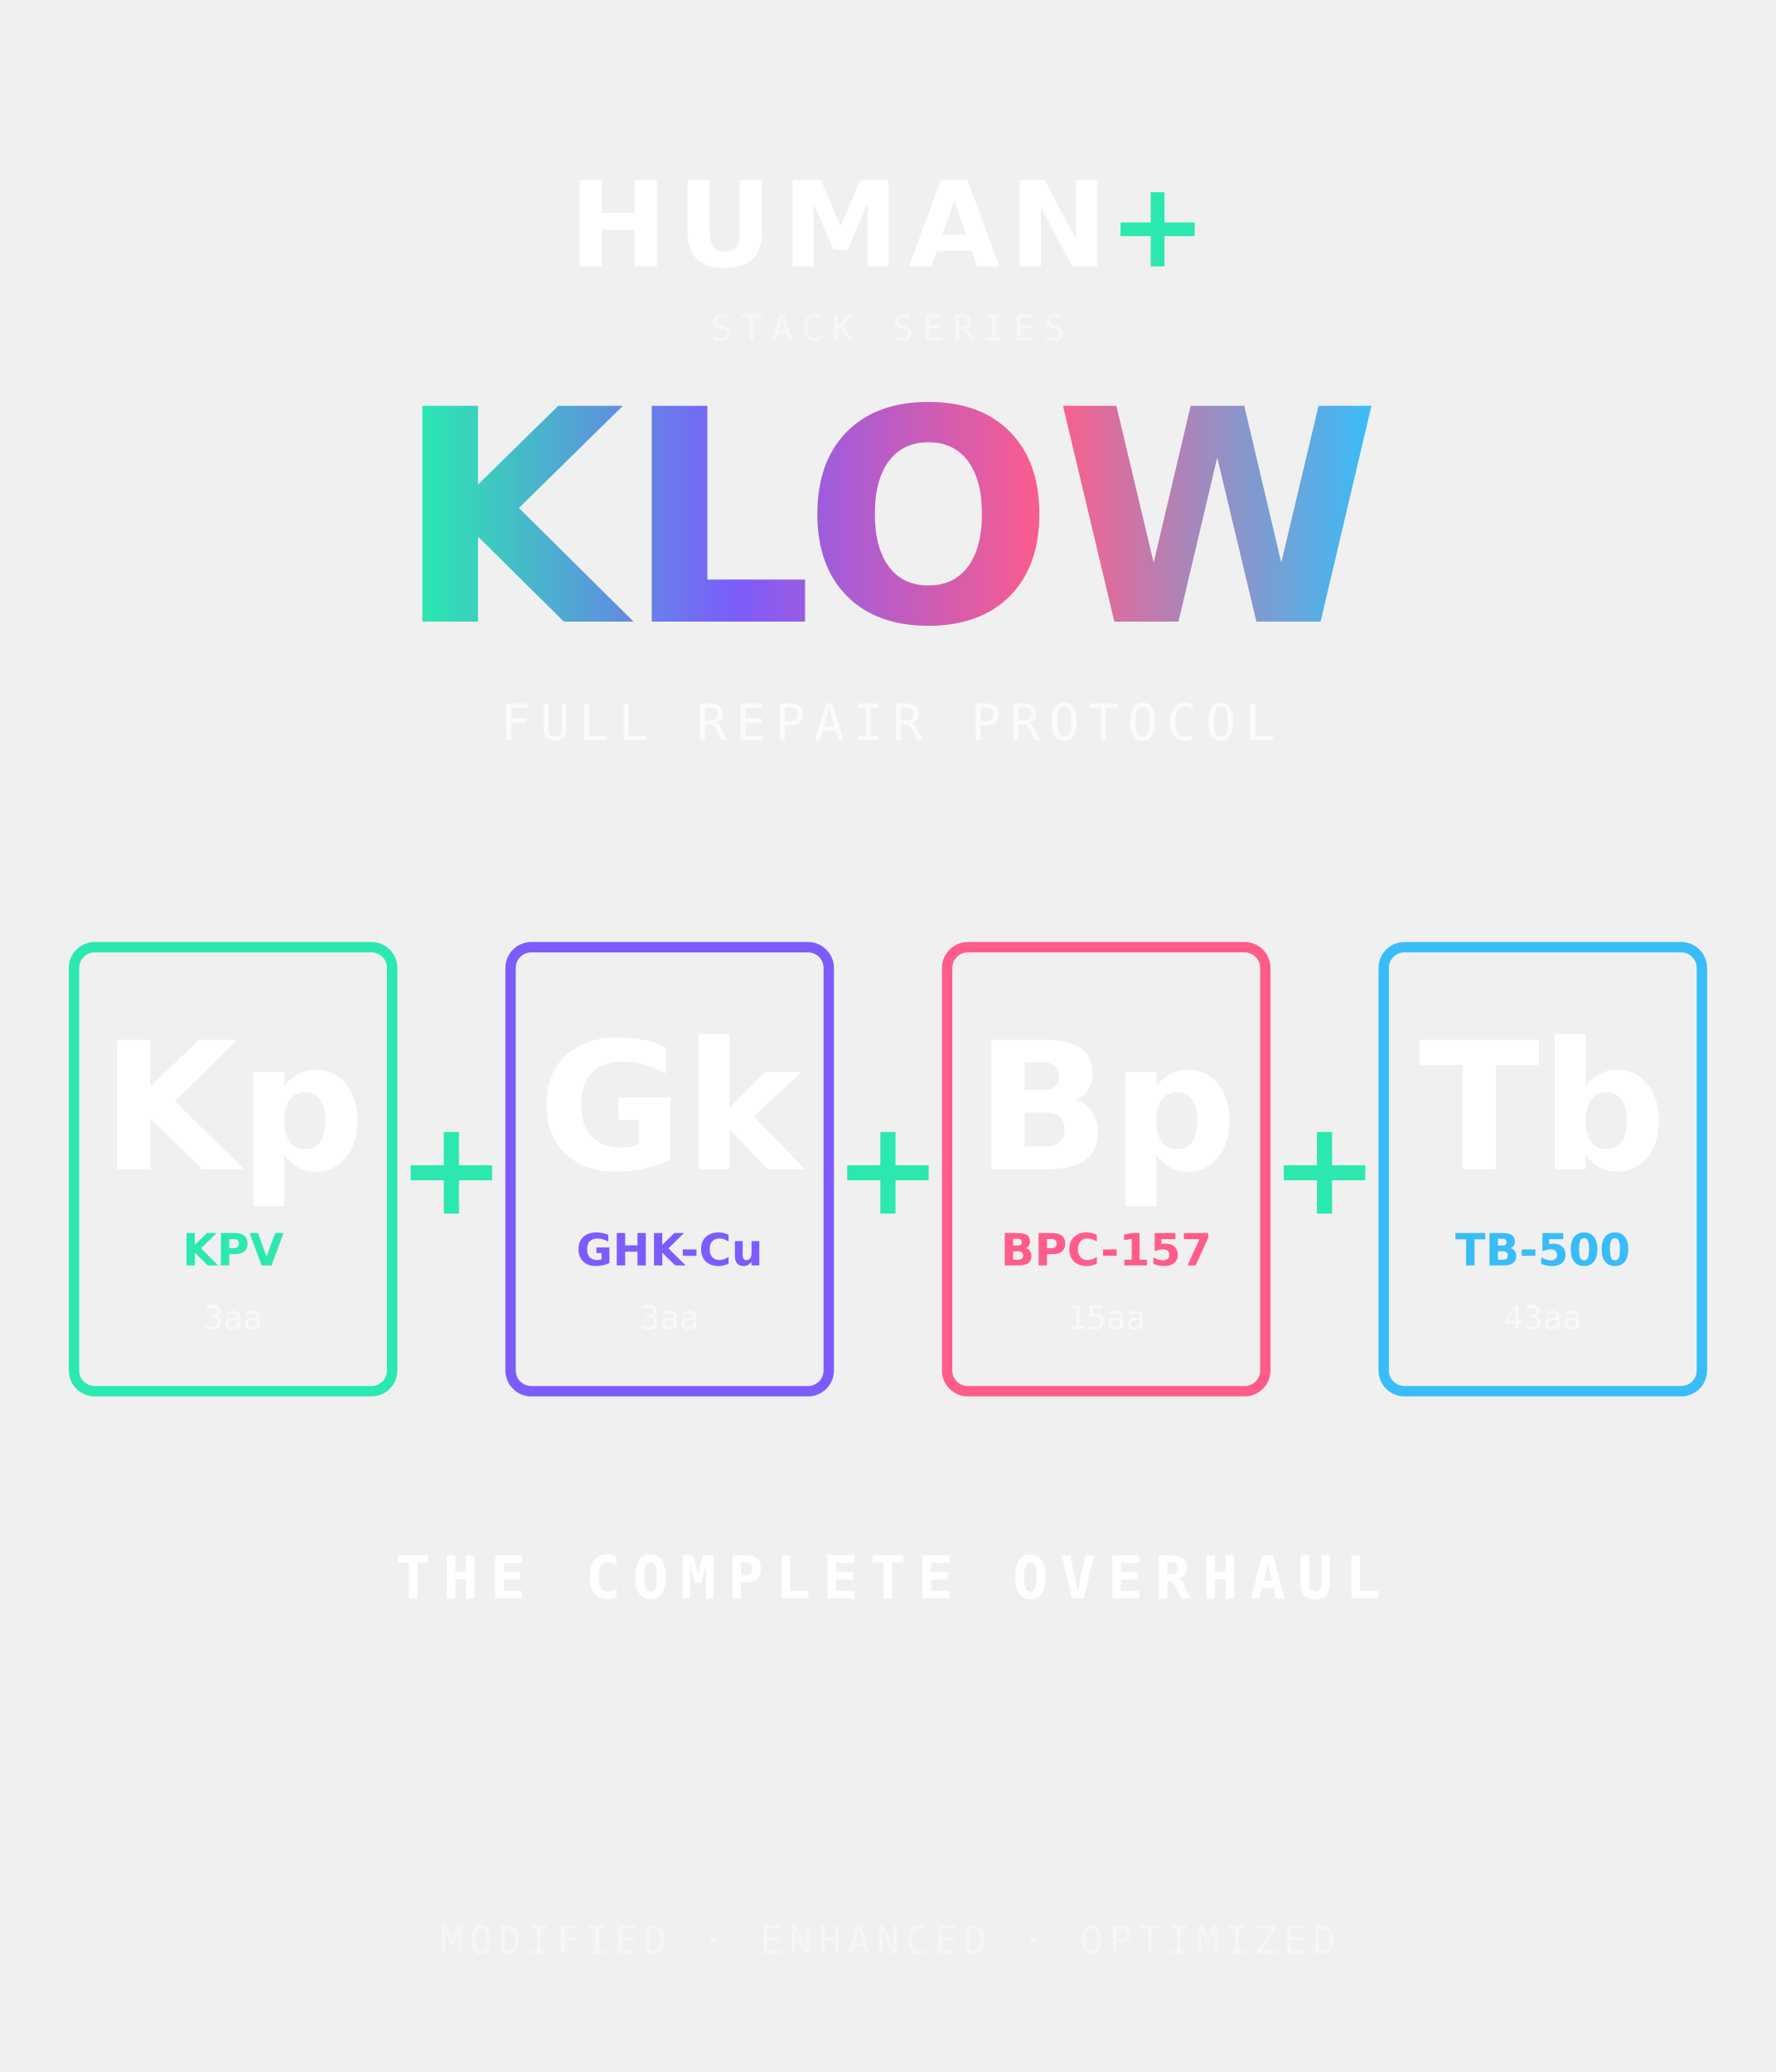
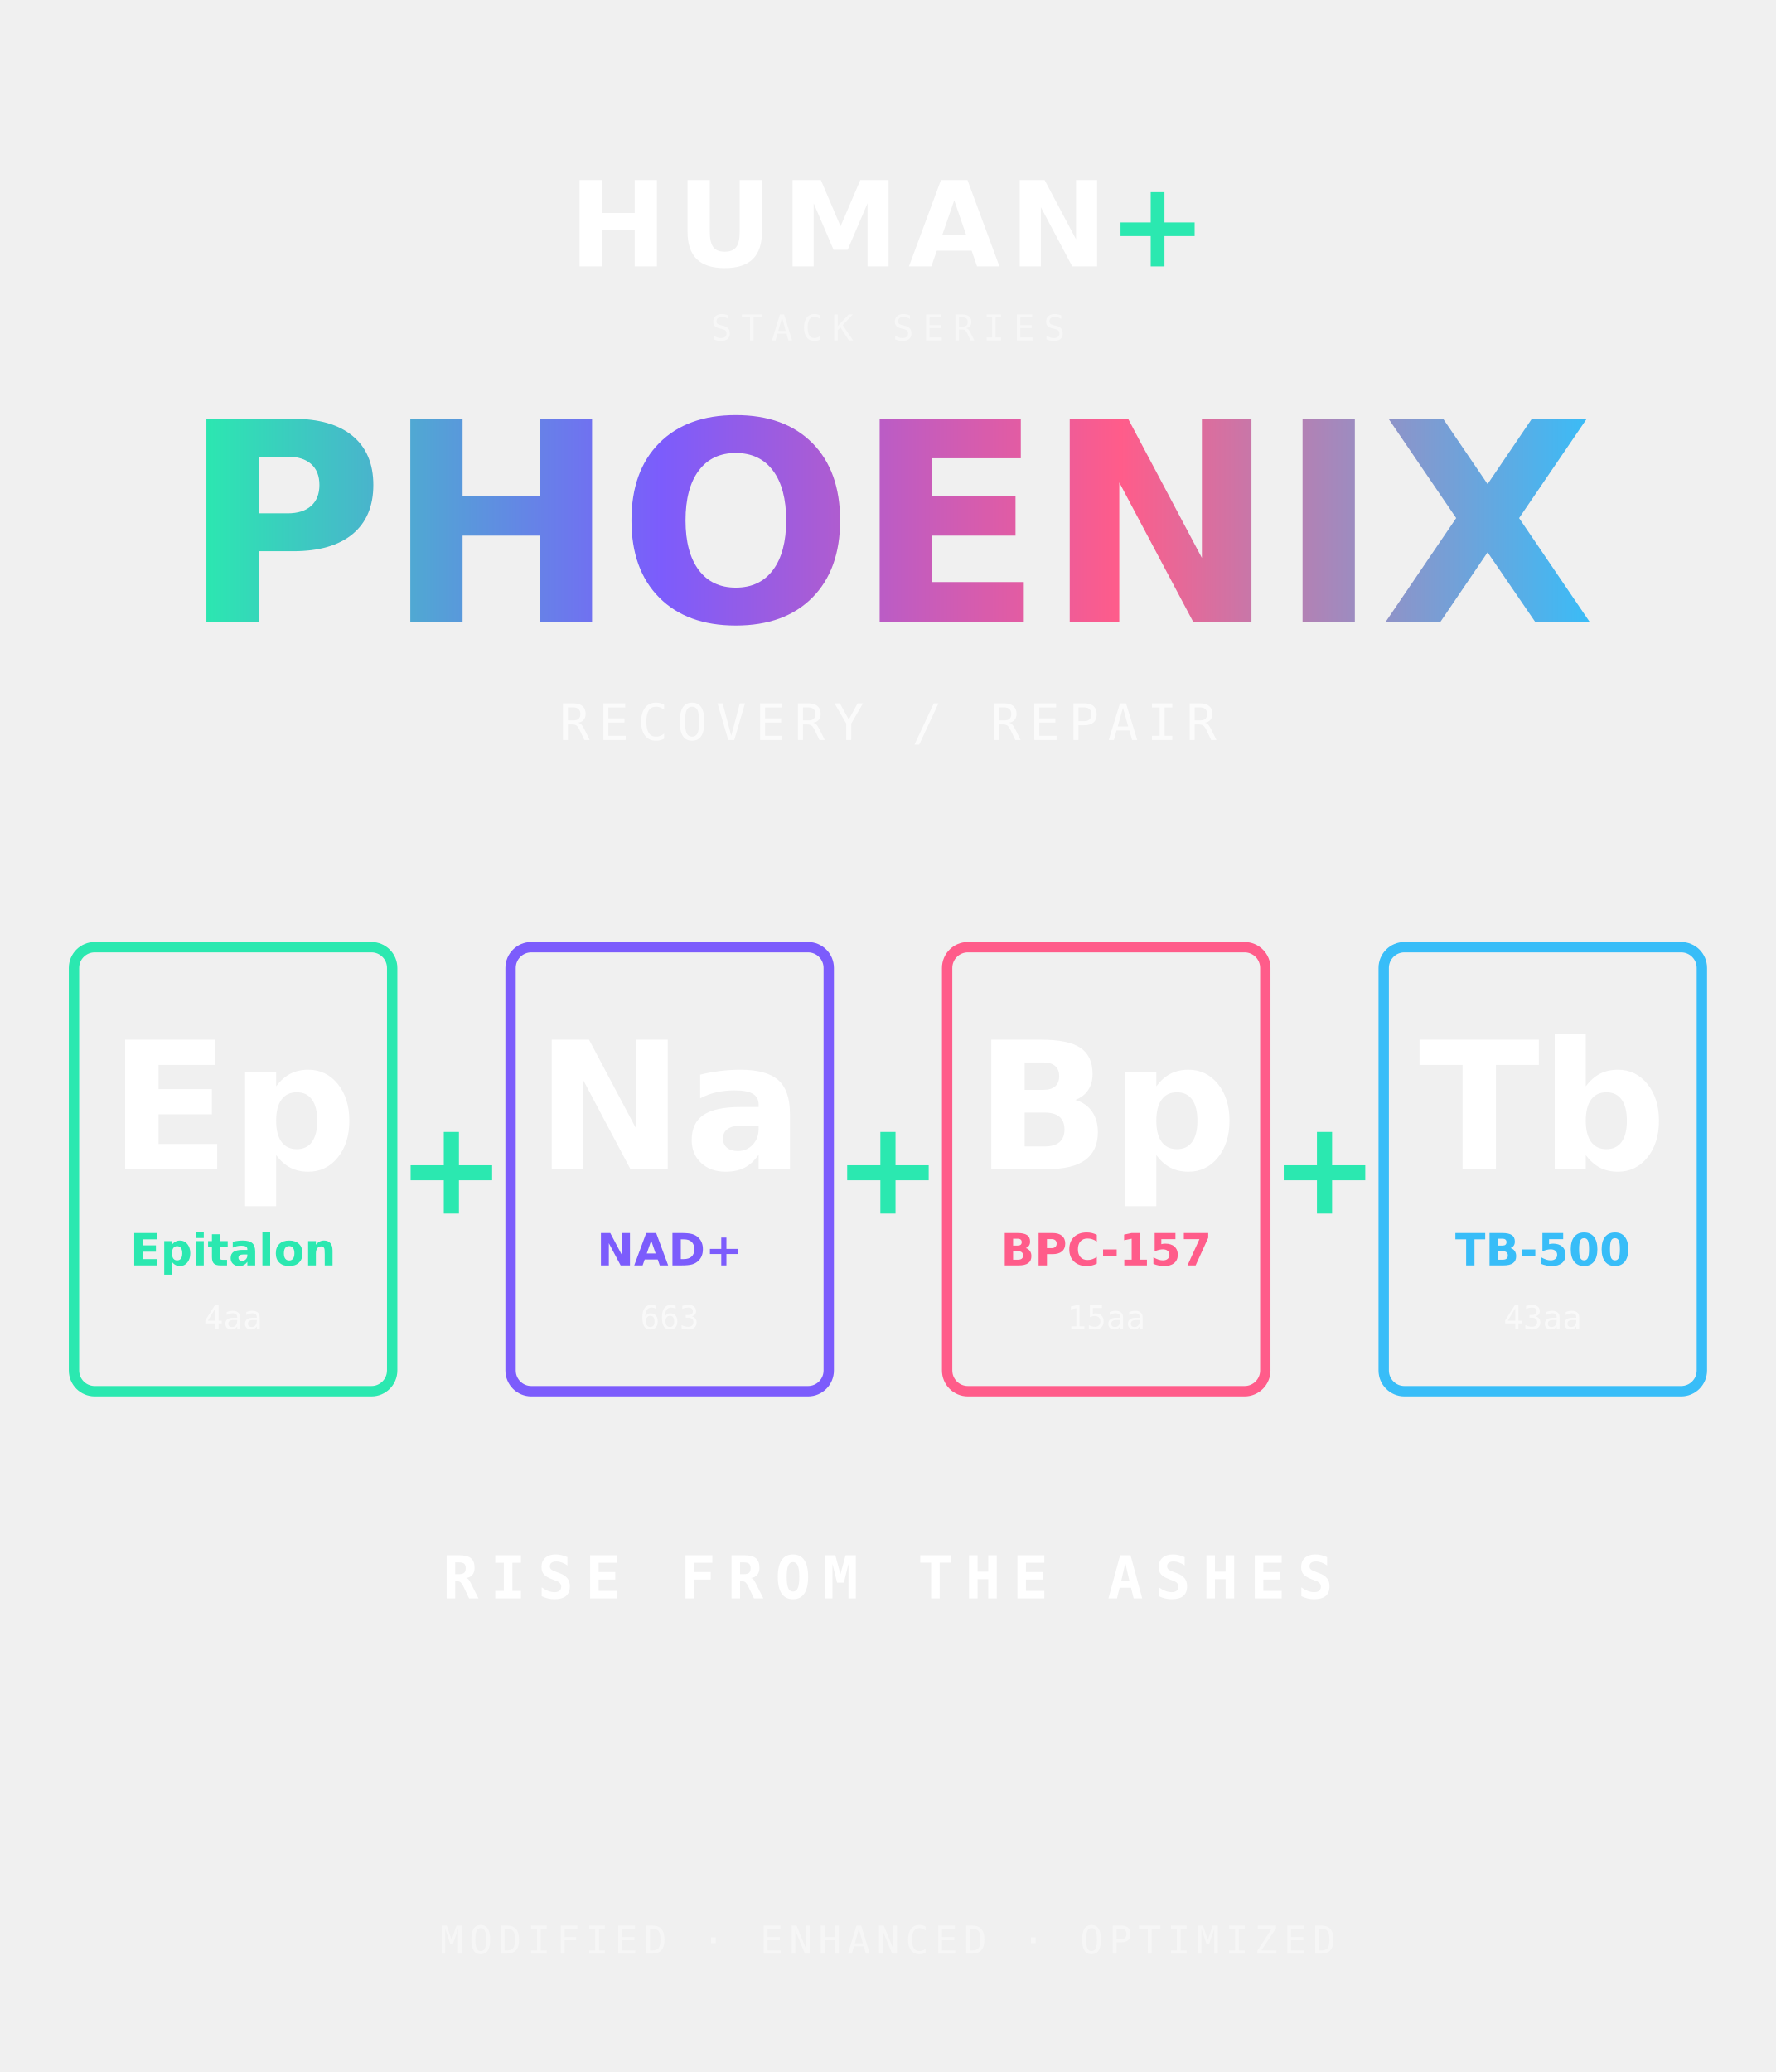
<svg xmlns="http://www.w3.org/2000/svg" viewBox="0 0 1200 1400" width="1200" height="1400">
  <defs>
    <linearGradient id="g" x1="0" y1="0" x2="1" y2="0">
      <stop offset="0%" stop-color="#2BE8B0" />
      <stop offset="33%" stop-color="#7C5CFC" />
      <stop offset="66%" stop-color="#FF5C8A" />
      <stop offset="100%" stop-color="#38BDF8" />
    </linearGradient>
  </defs>
  <text x="600" y="180" font-family="DejaVu Sans, Liberation Sans, Arial, sans-serif" font-size="80" font-weight="800" text-anchor="middle" letter-spacing="6" fill="#FFFFFF">HUMAN<tspan fill="#2BE8B0">+</tspan>
  </text>
  <text x="600" y="230" font-family="DejaVu Sans Mono, Liberation Mono, monospace" font-size="24" text-anchor="middle" letter-spacing="6" fill="#FFFFFF" fill-opacity="0.45">STACK SERIES</text>
-   <text x="600" y="420" font-family="DejaVu Sans, Liberation Sans, Arial, sans-serif" font-size="200" font-weight="800" text-anchor="middle" fill="url(#g)">KLOW</text>
-   <text x="600" y="500" font-family="DejaVu Sans Mono, Liberation Mono, monospace" font-size="34" letter-spacing="6" text-anchor="middle" fill="#FFFFFF" fill-opacity="0.75">FULL REPAIR PROTOCOL</text>
+   <text x="600" y="420" font-family="DejaVu Sans, Liberation Sans, Arial, sans-serif" font-size="188" font-weight="800" text-anchor="middle" fill="url(#g)">PHOENIX</text>
+   <text x="600" y="500" font-family="DejaVu Sans Mono, Liberation Mono, monospace" font-size="34" letter-spacing="6" text-anchor="middle" fill="#FFFFFF" fill-opacity="0.75">RECOVERY / REPAIR</text>
  <rect x="50.0" y="640" width="215" height="300" rx="14" fill="none" stroke="#2BE8B0" stroke-width="7" />
-   <text x="157.5" y="790" font-family="DejaVu Sans, Liberation Sans, Arial, sans-serif" font-size="120" font-weight="800" text-anchor="middle" fill="#FFFFFF">Kp</text>
-   <text x="157.5" y="855" font-family="DejaVu Sans, Liberation Sans, Arial, sans-serif" font-size="30" font-weight="700" text-anchor="middle" fill="#2BE8B0">KPV</text>
-   <text x="157.5" y="898" font-family="DejaVu Sans Mono, Liberation Mono, monospace" font-size="22" text-anchor="middle" fill="#FFFFFF" fill-opacity="0.6">3aa</text>
+   <text x="157.5" y="790" font-family="DejaVu Sans, Liberation Sans, Arial, sans-serif" font-size="120" font-weight="800" text-anchor="middle" fill="#FFFFFF">Ep</text>
+   <text x="157.5" y="855" font-family="DejaVu Sans, Liberation Sans, Arial, sans-serif" font-size="30" font-weight="700" text-anchor="middle" fill="#2BE8B0">Epitalon</text>
+   <text x="157.5" y="898" font-family="DejaVu Sans Mono, Liberation Mono, monospace" font-size="22" text-anchor="middle" fill="#FFFFFF" fill-opacity="0.6">4aa</text>
  <text x="305.0" y="820.0" font-family="DejaVu Sans, Liberation Sans, Arial, sans-serif" font-size="88" font-weight="800" text-anchor="middle" fill="#2BE8B0">+</text>
  <rect x="345.0" y="640" width="215" height="300" rx="14" fill="none" stroke="#7C5CFC" stroke-width="7" />
-   <text x="452.5" y="790" font-family="DejaVu Sans, Liberation Sans, Arial, sans-serif" font-size="120" font-weight="800" text-anchor="middle" fill="#FFFFFF">Gk</text>
-   <text x="452.5" y="855" font-family="DejaVu Sans, Liberation Sans, Arial, sans-serif" font-size="30" font-weight="700" text-anchor="middle" fill="#7C5CFC">GHK-Cu</text>
-   <text x="452.5" y="898" font-family="DejaVu Sans Mono, Liberation Mono, monospace" font-size="22" text-anchor="middle" fill="#FFFFFF" fill-opacity="0.6">3aa</text>
+   <text x="452.5" y="790" font-family="DejaVu Sans, Liberation Sans, Arial, sans-serif" font-size="120" font-weight="800" text-anchor="middle" fill="#FFFFFF">Na</text>
+   <text x="452.5" y="855" font-family="DejaVu Sans, Liberation Sans, Arial, sans-serif" font-size="30" font-weight="700" text-anchor="middle" fill="#7C5CFC">NAD+</text>
+   <text x="452.5" y="898" font-family="DejaVu Sans Mono, Liberation Mono, monospace" font-size="22" text-anchor="middle" fill="#FFFFFF" fill-opacity="0.6">663</text>
  <text x="600.0" y="820.0" font-family="DejaVu Sans, Liberation Sans, Arial, sans-serif" font-size="88" font-weight="800" text-anchor="middle" fill="#2BE8B0">+</text>
  <rect x="640.0" y="640" width="215" height="300" rx="14" fill="none" stroke="#FF5C8A" stroke-width="7" />
  <text x="747.5" y="790" font-family="DejaVu Sans, Liberation Sans, Arial, sans-serif" font-size="120" font-weight="800" text-anchor="middle" fill="#FFFFFF">Bp</text>
  <text x="747.5" y="855" font-family="DejaVu Sans, Liberation Sans, Arial, sans-serif" font-size="30" font-weight="700" text-anchor="middle" fill="#FF5C8A">BPC-157</text>
  <text x="747.5" y="898" font-family="DejaVu Sans Mono, Liberation Mono, monospace" font-size="22" text-anchor="middle" fill="#FFFFFF" fill-opacity="0.6">15aa</text>
  <text x="895.0" y="820.0" font-family="DejaVu Sans, Liberation Sans, Arial, sans-serif" font-size="88" font-weight="800" text-anchor="middle" fill="#2BE8B0">+</text>
  <rect x="935.0" y="640" width="215" height="300" rx="14" fill="none" stroke="#38BDF8" stroke-width="7" />
  <text x="1042.5" y="790" font-family="DejaVu Sans, Liberation Sans, Arial, sans-serif" font-size="120" font-weight="800" text-anchor="middle" fill="#FFFFFF">Tb</text>
  <text x="1042.5" y="855" font-family="DejaVu Sans, Liberation Sans, Arial, sans-serif" font-size="30" font-weight="700" text-anchor="middle" fill="#38BDF8">TB-500</text>
  <text x="1042.5" y="898" font-family="DejaVu Sans Mono, Liberation Mono, monospace" font-size="22" text-anchor="middle" fill="#FFFFFF" fill-opacity="0.6">43aa</text>
-   <text x="600" y="1080" font-family="DejaVu Sans Mono, Liberation Mono, monospace" font-size="40" font-weight="700" letter-spacing="8" text-anchor="middle" fill="#FFFFFF">THE COMPLETE OVERHAUL</text>
+   <text x="600" y="1080" font-family="DejaVu Sans Mono, Liberation Mono, monospace" font-size="40" font-weight="700" letter-spacing="8" text-anchor="middle" fill="#FFFFFF">RISE FROM THE ASHES</text>
  <text x="600" y="1320" font-family="DejaVu Sans Mono, Liberation Mono, monospace" font-size="26" letter-spacing="4" text-anchor="middle" fill="#FFFFFF" fill-opacity="0.4">MODIFIED · ENHANCED · OPTIMIZED</text>
</svg>
